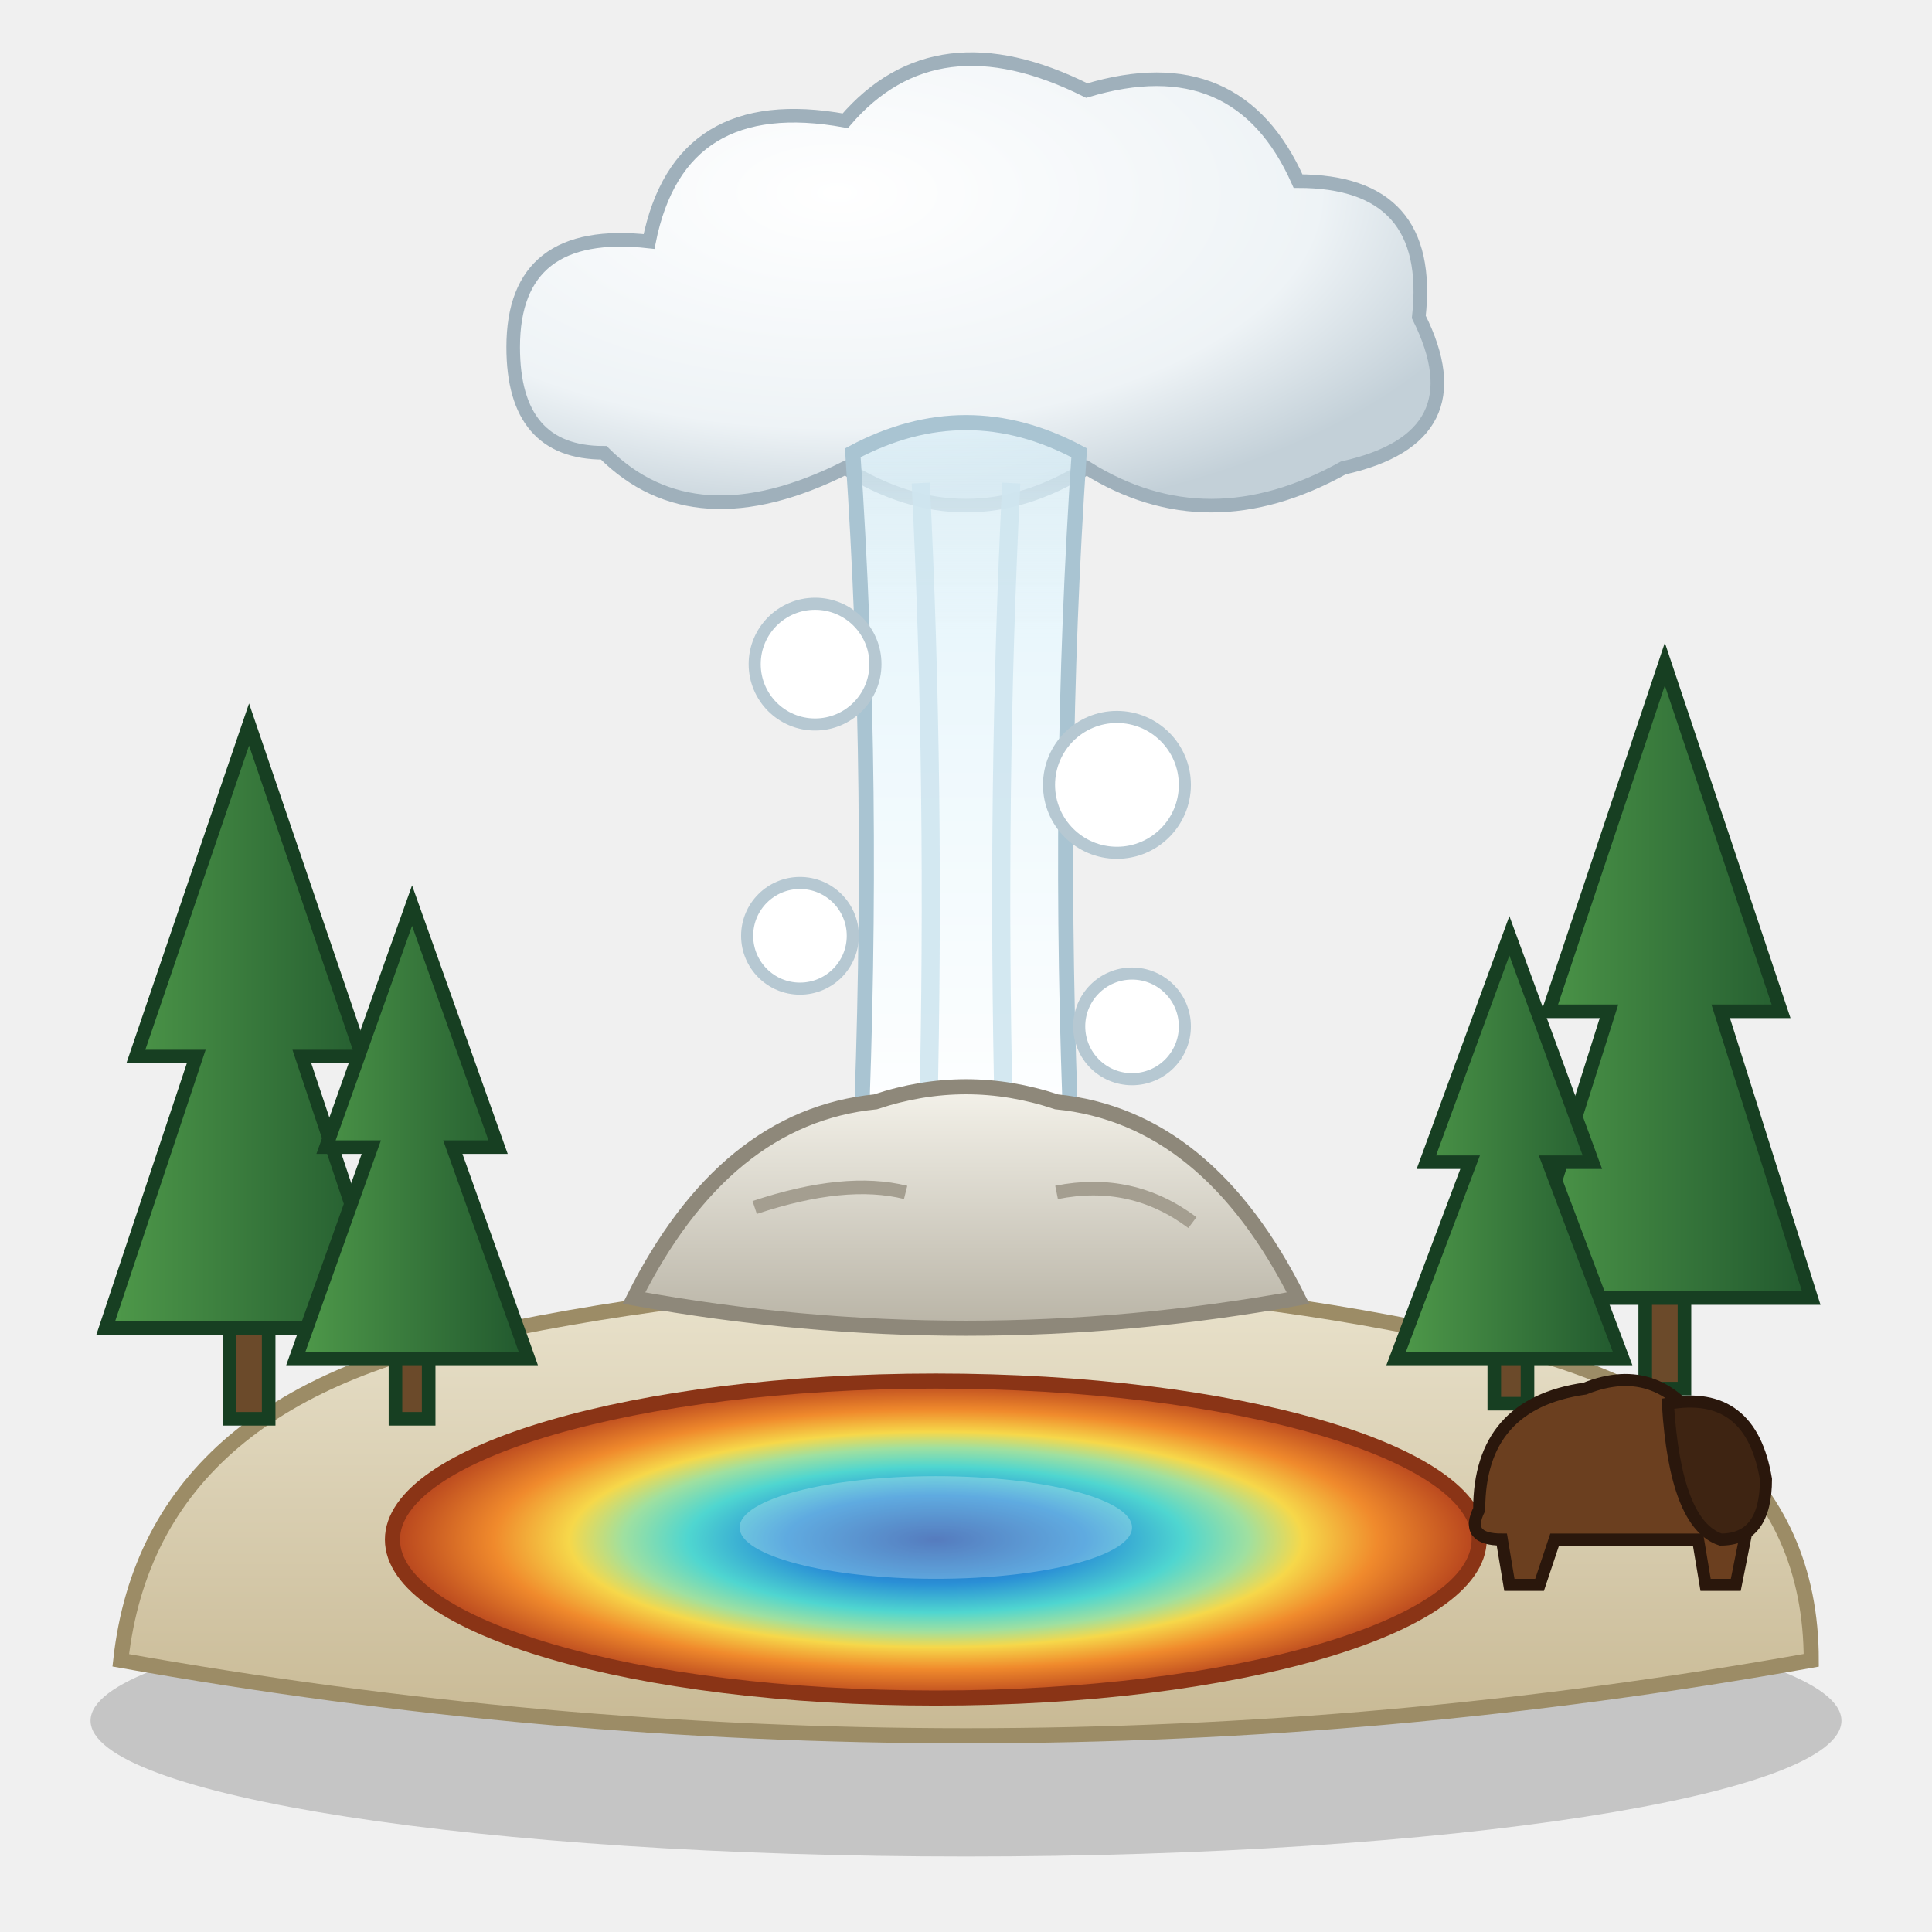
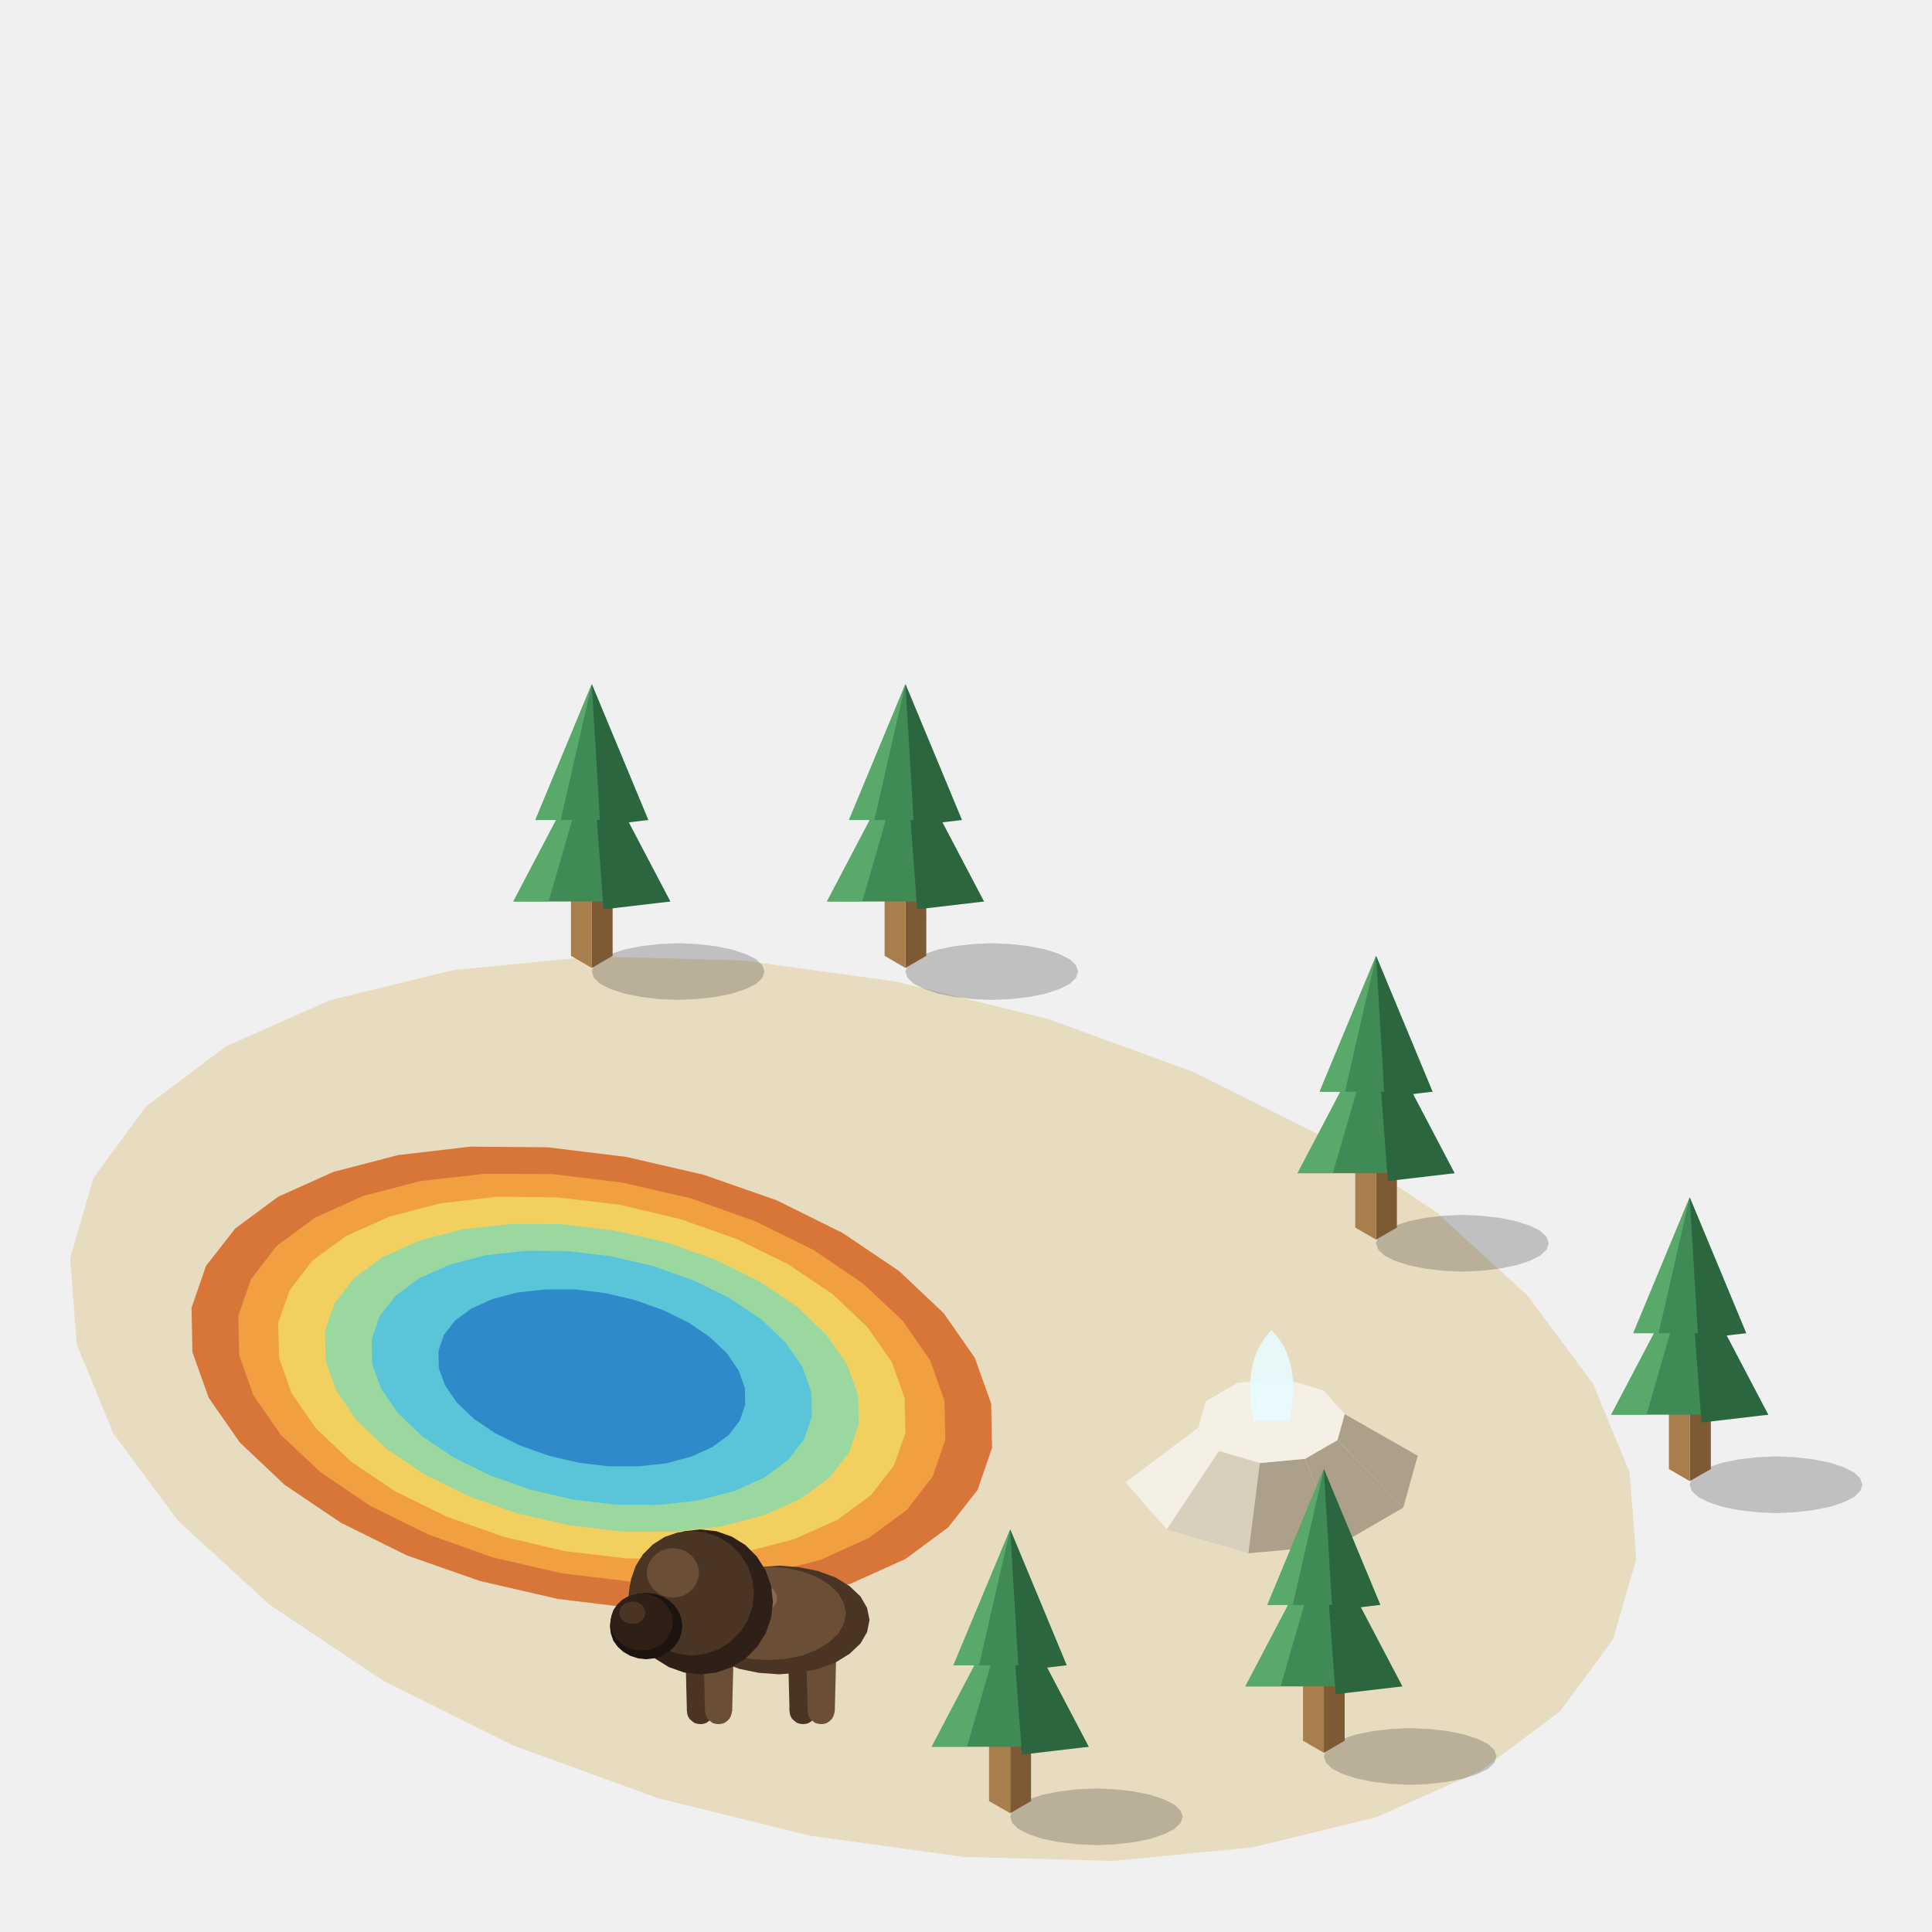
- <svg xmlns="http://www.w3.org/2000/svg" viewBox="0 0 128 128">
-   <defs>
-     <radialGradient id="ysnSpring" cx="50%" cy="50%" r="50%">
-       <stop offset="0" stop-color="#1c4fa8" />
-       <stop offset=".28" stop-color="#2a8fd6" />
-       <stop offset=".46" stop-color="#4fd6d0" />
-       <stop offset=".58" stop-color="#9fe0a0" />
-       <stop offset=".68" stop-color="#f6d84a" />
-       <stop offset=".82" stop-color="#f08a2c" />
-       <stop offset="1" stop-color="#b8461e" />
-     </radialGradient>
-     <linearGradient id="ysnMound" x1="0" y1="0" x2="0" y2="1">
-       <stop offset="0" stop-color="#f4f2ea" />
-       <stop offset="1" stop-color="#b9b4a6" />
-     </linearGradient>
-     <linearGradient id="ysnGround" x1="0" y1="0" x2="0" y2="1">
-       <stop offset="0" stop-color="#e9e2cc" />
-       <stop offset="1" stop-color="#c8b994" />
-     </linearGradient>
-     <linearGradient id="ysnJet" x1="0" y1="1" x2="0" y2="0">
-       <stop offset="0" stop-color="#ffffff" />
-       <stop offset=".7" stop-color="#eaf7fc" />
-       <stop offset="1" stop-color="#d6eef8" stop-opacity=".6" />
-     </linearGradient>
-     <radialGradient id="ysnSteam" cx="35%" cy="30%" r="75%">
-       <stop offset="0" stop-color="#ffffff" />
-       <stop offset=".7" stop-color="#eef3f6" />
-       <stop offset="1" stop-color="#c3d0d8" />
-     </radialGradient>
-     <linearGradient id="ysnPine" x1="0" y1="0" x2="1" y2="0">
-       <stop offset="0" stop-color="#4f9a4a" />
-       <stop offset="1" stop-color="#21582e" />
-     </linearGradient>
-   </defs>
-   <ellipse cx="64" cy="114" rx="58" ry="9" fill="#000" opacity=".18" />
-   <path d="M8 110 Q10 92 34 88 Q64 82 94 88 Q120 92 120 110 Q64 120 8 110 Z" fill="url(#ysnGround)" stroke="#9c8c66" stroke-width="1" />
-   <g stroke="#173f22" stroke-width=".9" fill="url(#ysnPine)">
-     <rect x="15.2" y="86" width="2.6" height="8" fill="#6b4a2a" />
-     <path d="M16.5 48 L24 70 L20 70 L26 88 L7 88 L13 70 L9 70 Z" />
-     <rect x="26.2" y="88" width="2.2" height="6" fill="#6b4a2a" />
-     <path d="M27.3 60 L33 76 L30 76 L35 90 L19.6 90 L24.6 76 L21.6 76 Z" />
-     <rect x="109" y="84" width="2.6" height="8" fill="#6b4a2a" />
-     <path d="M110.3 44 L118 67 L114 67 L120 86 L100.6 86 L106.6 67 L102.6 67 Z" />
-     <rect x="99" y="87" width="2.2" height="6" fill="#6b4a2a" />
-     <path d="M100 62 L105.5 77 L102.6 77 L107.5 90 L92.5 90 L97.4 77 L94.5 77 Z" />
-   </g>
-   <g fill="url(#ysnSteam)" stroke="#9fb0bb" stroke-width=".9">
-     <path d="M40 30 Q34 30 34 23 Q34 15 43 16 Q45 6 56 8 Q62 1 72 6 Q82 3 86 12 Q95 12 94 21 Q98 29 89 31 Q80 36 72 31 Q64 36 56 31 Q46 36 40 30 Z">
-       <animateTransform attributeName="transform" type="translate" values="0 0;0 -1.5;0 0" dur="3s" repeatCount="indefinite" />
+ <svg xmlns="http://www.w3.org/2000/svg" viewBox="0 0 80 80">
+   <g transform="translate(35.33 58.33) scale(1.25)">
+     <path d="M20.78 12L17.34 13.53L13.24 14.53L8.62 14.98L3.67 14.85L-1.41 14.15L-6.45 12.91L-11.23 11.17L-15.59 9L-19.34 6.49L-22.36 3.72L-24.51 0.82L-25.72 -2.12L-25.94 -4.98L-25.17 -7.64L-23.43 -10.01L-20.78 -12L-17.34 -13.53L-13.24 -14.53L-8.62 -14.98L-3.67 -14.85L1.41 -14.15L6.45 -12.91L11.23 -11.17L15.59 -9L19.34 -6.49L22.36 -3.72L24.51 -0.82L25.72 2.12L25.94 4.98L25.17 7.64L23.43 10.01Z" fill="#e8dcc0" />
+     <path d="M1.73 4.98L-0.09 5.8L-2.24 6.36L-4.64 6.64L-7.19 6.62L-9.8 6.3L-12.36 5.71L-14.79 4.86L-16.97 3.78L-18.84 2.52L-20.32 1.12L-21.35 -0.36L-21.89 -1.87L-21.92 -3.34L-21.44 -4.73L-20.47 -5.97L-19.05 -7.02L-17.23 -7.84L-15.08 -8.4L-12.68 -8.68L-10.13 -8.66L-7.52 -8.34L-4.96 -7.75L-2.53 -6.9L-0.35 -5.82L1.52 -4.56L3 -3.16L4.03 -1.68L4.57 -0.17L4.6 1.3L4.12 2.69L3.15 3.93Z" fill="#d8763a" />
+     <path d="M0.52 4.28L-1.09 5.01L-2.99 5.5L-5.11 5.74L-7.36 5.73L-9.67 5.45L-11.93 4.93L-14.07 4.17L-16 3.22L-17.65 2.1L-18.96 0.87L-19.87 -0.44L-20.34 -1.77L-20.37 -3.07L-19.95 -4.29L-19.1 -5.39L-17.84 -6.32L-16.23 -7.05L-14.33 -7.54L-12.21 -7.78L-9.96 -7.77L-7.65 -7.49L-5.39 -6.97L-3.25 -6.21L-1.32 -5.26L0.33 -4.14L1.64 -2.91L2.55 -1.6L3.02 -0.27L3.05 1.03L2.63 2.25L1.78 3.35Z" fill="#f0a040" />
+     <path d="M-0.52 3.68L-1.95 4.32L-3.63 4.76L-5.51 4.98L-7.51 4.96L-9.55 4.72L-11.56 4.25L-13.46 3.58L-15.17 2.74L-16.64 1.75L-17.79 0.66L-18.6 -0.5L-19.02 -1.68L-19.05 -2.84L-18.67 -3.92L-17.92 -4.9L-16.8 -5.72L-15.37 -6.36L-13.69 -6.8L-11.81 -7.02L-9.81 -7L-7.77 -6.76L-5.76 -6.29L-3.86 -5.62L-2.15 -4.78L-0.68 -3.79L0.47 -2.7L1.28 -1.54L1.7 -0.36L1.73 0.8L1.35 1.88L0.59 2.86Z" fill="#f2d060" />
+     <path d="M-1.73 2.98L-2.95 3.53L-4.38 3.9L-5.98 4.08L-7.68 4.07L-9.42 3.86L-11.13 3.47L-12.74 2.9L-14.2 2.18L-15.45 1.34L-16.43 0.41L-17.12 -0.58L-17.48 -1.59L-17.5 -2.57L-17.18 -3.49L-16.54 -4.32L-15.59 -5.02L-14.37 -5.57L-12.94 -5.94L-11.34 -6.12L-9.64 -6.11L-7.9 -5.9L-6.19 -5.51L-4.58 -4.94L-3.12 -4.22L-1.87 -3.38L-0.89 -2.45L-0.2 -1.46L0.16 -0.45L0.18 0.53L-0.14 1.45L-0.78 2.28Z" fill="#9ad8a0" />
+     <path d="M-2.94 2.28L-3.95 2.73L-5.13 3.04L-6.45 3.19L-7.85 3.18L-9.29 3.01L-10.7 2.68L-12.03 2.21L-13.23 1.62L-14.26 0.93L-15.07 0.16L-15.64 -0.66L-15.94 -1.49L-15.95 -2.3L-15.69 -3.06L-15.16 -3.74L-14.38 -4.32L-13.37 -4.77L-12.19 -5.08L-10.87 -5.23L-9.47 -5.22L-8.03 -5.05L-6.62 -4.72L-5.29 -4.25L-4.09 -3.66L-3.06 -2.97L-2.25 -2.2L-1.68 -1.38L-1.39 -0.55L-1.37 0.26L-1.63 1.02L-2.16 1.7Z" fill="#5ac4d8" />
+     <path d="M-4.68 1.28L-5.37 1.59L-6.2 1.81L-7.12 1.91L-8.1 1.91L-9.1 1.79L-10.08 1.56L-11.01 1.23L-11.85 0.82L-12.56 0.34L-13.13 -0.2L-13.52 -0.77L-13.73 -1.35L-13.74 -1.91L-13.56 -2.44L-13.19 -2.92L-12.64 -3.32L-11.95 -3.63L-11.12 -3.85L-10.2 -3.95L-9.22 -3.95L-8.22 -3.83L-7.24 -3.6L-6.31 -3.27L-5.47 -2.86L-4.76 -2.38L-4.19 -1.84L-3.8 -1.27L-3.59 -0.69L-3.58 -0.13L-3.76 0.4L-4.13 0.88Z" fill="#2e8ac8" />
+     <circle cx="-8.66" cy="-1.00" r="3.00" fill="#ffffff" opacity="0">
+       <animate attributeName="opacity" values="0;0.5;0" dur="5s" begin="0.0s" repeatCount="indefinite" />
+       <animateTransform attributeName="transform" type="translate" values="0 0;3.6 -12.0" dur="5s" begin="0.0s" repeatCount="indefinite" />
+     </circle>
+     <circle cx="-6.93" cy="0.00" r="3.00" fill="#ffffff" opacity="0">
+       <animate attributeName="opacity" values="0;0.5;0" dur="5s" begin="1.5s" repeatCount="indefinite" />
+       <animateTransform attributeName="transform" type="translate" values="0 0;3.6 -12.0" dur="5s" begin="1.5s" repeatCount="indefinite" />
+     </circle>
+     <circle cx="-5.20" cy="1.00" r="3.00" fill="#ffffff" opacity="0">
+       <animate attributeName="opacity" values="0;0.5;0" dur="5s" begin="3.0s" repeatCount="indefinite" />
+       <animateTransform attributeName="transform" type="translate" values="0 0;3.6 -12.0" dur="5s" begin="3.0s" repeatCount="indefinite" />
+     </circle>
+     <path d="M18.7 1.56L18.22 3.28L16.04 1.04L16.28 0.18Z" fill="#aca08a" />
+     <path d="M10.39 4L9.02 2.44L11.44 0.62L12.12 1.4Z" fill="#f4f0e6" />
+     <path d="M18.22 3.28L16.08 4.52L14.97 1.66L16.04 1.04Z" fill="#aca08a" />
+     <path d="M13.09 4.79L10.39 4L12.12 1.4L13.47 1.8Z" fill="#d8d0bc" />
+     <path d="M16.08 4.52L13.09 4.79L13.47 1.8L14.97 1.66Z" fill="#aca08a" />
+     <path d="M14.97 1.66L13.47 1.8L12.12 1.4L11.44 0.62L11.67 -0.24L12.74 -0.86L14.24 -1L15.59 -0.6L16.28 0.18L16.04 1.04Z" fill="#f4f0e6" />
+     <path d="M13.26 0.40Q12.86 -1.60 13.86 -2.60Q14.86 -1.60 14.46 0.40Z" fill="#e8fbff" opacity=".9">
+       <animate attributeName="d" values="M13.26 0.40Q12.86 -1.60 13.86 -2.60Q14.86 -1.60 14.46 0.40Z;M13.26 0.40Q12.86 -1.60 13.86 -2.60Q14.86 -1.60 14.46 0.40Z;M12.46 0.40Q10.86 -15.60 13.86 -25.60Q16.86 -15.60 15.26 0.40Z;M12.46 0.40Q10.86 -15.60 13.86 -25.60Q16.86 -15.60 15.26 0.40Z;M13.26 0.40Q12.86 -1.60 13.86 -2.60Q14.86 -1.60 14.46 0.40Z" keyTimes="0;.45;.55;.85;1" dur="8s" repeatCount="indefinite" />
    </path>
-   </g>
-   <path d="M57 76 Q58 52 56.5 30 Q64 26 71.5 30 Q70 52 71 76 Z" fill="url(#ysnJet)" stroke="#a9c4d2" stroke-width="1" />
-   <path d="M61.5 74 Q62 52 61 32 M66.5 74 Q66 52 67 32" stroke="#cfe6f0" stroke-width="1.2" fill="none" opacity=".9" />
-   <g fill="#ffffff" stroke="#b6c8d2" stroke-width=".8">
-     <circle cx="54" cy="44" r="4" />
-     <circle cx="74" cy="52" r="4.5" />
-     <circle cx="53" cy="62" r="3.5" />
-     <circle cx="75" cy="68" r="3.5" />
-   </g>
-   <path d="M42 86 Q48 74 58 73 Q64 71 70 73 Q80 74 86 86 Q64 90 42 86 Z" fill="url(#ysnMound)" stroke="#8e887a" stroke-width="1" />
-   <path d="M50 80 Q56 78 60 79 M70 79 Q75 78 79 81" stroke="#a49e90" stroke-width=".9" fill="none" />
-   <ellipse cx="62" cy="102" rx="36" ry="10.5" fill="url(#ysnSpring)" stroke="#8a3416" stroke-width="1" />
-   <ellipse cx="62" cy="101.2" rx="13" ry="3.4" fill="#ffffff" opacity=".25">
-     <animate attributeName="opacity" values=".15;.35;.15" dur="2.6s" repeatCount="indefinite" />
-   </ellipse>
-   <g transform="translate(96 96)" stroke="#2a170c" stroke-width=".8">
-     <path d="M2 4 Q2 -3 9 -4 Q14 -6 17 -1 Q20 0 20 4 L19 9 L17 9 L16.5 6 L7 6 L6 9 L4 9 L3.5 6 Q1 6 2 4 Z" fill="#6b3f1f" />
-     <path d="M14.5 -3 Q20 -4 21 2 Q21 6 18 6 Q15 5 14.5 -3 Z" fill="#3e2412" />
+     <circle cx="13.86" cy="-19.60" r="3" fill="#ffffff" opacity="0">
+       <animate attributeName="opacity" values="0;0;.7;0" keyTimes="0;.5;.7;1" dur="8s" begin="0.0s" repeatCount="indefinite" />
+       <animateTransform attributeName="transform" type="translate" values="0 0;0 0;2 -6" keyTimes="0;.5;1" dur="8s" begin="0.0s" repeatCount="indefinite" />
+     </circle>
+     <circle cx="13.86" cy="-19.60" r="4" fill="#ffffff" opacity="0">
+       <animate attributeName="opacity" values="0;0;.7;0" keyTimes="0;.5;.7;1" dur="8s" begin="0.3s" repeatCount="indefinite" />
+       <animateTransform attributeName="transform" type="translate" values="0 0;0 0;3 -6" keyTimes="0;.5;1" dur="8s" begin="0.3s" repeatCount="indefinite" />
+     </circle>
+     <circle cx="13.86" cy="-19.60" r="5" fill="#ffffff" opacity="0">
+       <animate attributeName="opacity" values="0;0;.7;0" keyTimes="0;.5;.7;1" dur="8s" begin="0.6s" repeatCount="indefinite" />
+       <animateTransform attributeName="transform" type="translate" values="0 0;0 0;4 -6" keyTimes="0;.5;1" dur="8s" begin="0.6s" repeatCount="indefinite" />
+     </circle>
+     <path d="M-2.94 -14.48L-3.01 -14.27L-3.22 -14.07L-3.56 -13.9L-4.02 -13.75L-4.56 -13.64L-5.16 -13.57L-5.8 -13.54L-6.44 -13.57L-7.04 -13.64L-7.58 -13.75L-8.04 -13.9L-8.38 -14.07L-8.59 -14.27L-8.66 -14.48L-8.59 -14.69L-8.38 -14.89L-8.04 -15.06L-7.58 -15.21L-7.04 -15.32L-6.44 -15.39L-5.8 -15.42L-5.16 -15.39L-4.56 -15.32L-4.02 -15.21L-3.56 -15.06L-3.22 -14.89L-3.01 -14.69Z" fill="#000000" opacity="0.2" />
+     <path d="M-7.97 -15L-8.66 -14.6L-8.66 -16.85L-7.97 -17.25Z" fill="#7d5a34" />
+     <path d="M-9.35 -15L-8.66 -14.6L-8.66 -16.85L-9.35 -17.25Z" fill="#a77e4c" />
+     <path d="M-11.26 -16.8L-6.06 -16.8L-8.66 -21.75Z" fill="#3f8a55" />
+     <path d="M-8.27 -16.54L-6.06 -16.8L-8.66 -21.75Z" fill="#2b663f" />
+     <path d="M-11.26 -16.8L-10.09 -16.8L-8.66 -21.75Z" fill="#5fb071" opacity="0.8" />
+     <path d="M-10.53 -19.5L-6.79 -19.5L-8.66 -24Z" fill="#3f8a55" />
+     <path d="M-8.38 -19.31L-6.79 -19.5L-8.66 -24Z" fill="#2b663f" />
+     <path d="M-10.53 -19.5L-9.69 -19.5L-8.66 -24Z" fill="#5fb071" opacity="0.8" />
+     <path d="M7.45 -14.48L7.38 -14.27L7.17 -14.07L6.83 -13.9L6.38 -13.75L5.83 -13.64L5.23 -13.57L4.59 -13.54L3.96 -13.57L3.35 -13.64L2.81 -13.75L2.36 -13.9L2.02 -14.07L1.8 -14.27L1.73 -14.48L1.8 -14.69L2.02 -14.89L2.36 -15.06L2.81 -15.21L3.35 -15.32L3.96 -15.39L4.59 -15.42L5.23 -15.39L5.83 -15.32L6.38 -15.21L6.83 -15.06L7.17 -14.89L7.38 -14.69Z" fill="#000000" opacity="0.2" />
+     <path d="M2.42 -15L1.73 -14.6L1.73 -16.85L2.42 -17.25Z" fill="#7d5a34" />
+     <path d="M1.04 -15L1.73 -14.6L1.73 -16.85L1.04 -17.25Z" fill="#a77e4c" />
+     <path d="M-0.87 -16.8L4.33 -16.8L1.73 -21.75Z" fill="#3f8a55" />
+     <path d="M2.12 -16.54L4.33 -16.8L1.73 -21.75Z" fill="#2b663f" />
+     <path d="M-0.87 -16.8L0.3 -16.8L1.73 -21.75Z" fill="#5fb071" opacity="0.8" />
+     <path d="M-0.14 -19.5L3.6 -19.5L1.73 -24Z" fill="#3f8a55" />
+     <path d="M2.01 -19.31L3.6 -19.5L1.73 -24Z" fill="#2b663f" />
+     <path d="M-0.14 -19.5L0.7 -19.5L1.73 -24Z" fill="#5fb071" opacity="0.8" />
+     <path d="M10.92 13.52L10.84 13.73L10.63 13.93L10.29 14.1L9.84 14.25L9.3 14.36L8.69 14.43L8.06 14.46L7.42 14.43L6.82 14.36L6.27 14.25L5.82 14.1L5.48 13.93L5.27 13.73L5.2 13.52L5.27 13.31L5.48 13.11L5.82 12.94L6.27 12.79L6.82 12.68L7.42 12.61L8.06 12.58L8.69 12.61L9.3 12.68L9.84 12.79L10.29 12.94L10.63 13.11L10.84 13.31Z" fill="#000000" opacity="0.2" />
+     <path d="M5.89 13L5.2 13.4L5.2 11.15L5.89 10.75Z" fill="#7d5a34" />
+     <path d="M4.5 13L5.2 13.4L5.2 11.15L4.5 10.75Z" fill="#a77e4c" />
+     <path d="M2.6 11.2L7.8 11.2L5.2 6.25Z" fill="#3f8a55" />
+     <path d="M5.59 11.46L7.8 11.2L5.2 6.25Z" fill="#2b663f" />
+     <path d="M2.6 11.2L3.77 11.2L5.2 6.25Z" fill="#5fb071" opacity="0.8" />
+     <path d="M3.32 8.5L7.07 8.5L5.2 4Z" fill="#3f8a55" />
+     <path d="M5.48 8.69L7.07 8.5L5.2 4Z" fill="#2b663f" />
+     <path d="M3.32 8.5L4.17 8.5L5.2 4Z" fill="#5fb071" opacity="0.8" />
+     <path d="M21.31 11.52L21.24 11.73L21.03 11.93L20.68 12.1L20.23 12.25L19.69 12.36L19.08 12.43L18.45 12.46L17.81 12.43L17.21 12.36L16.67 12.25L16.21 12.1L15.87 11.93L15.66 11.73L15.59 11.52L15.66 11.31L15.87 11.11L16.21 10.94L16.67 10.79L17.21 10.68L17.81 10.61L18.45 10.58L19.08 10.61L19.69 10.68L20.23 10.79L20.68 10.94L21.03 11.11L21.24 11.31Z" fill="#000000" opacity="0.2" />
+     <path d="M16.28 11L15.59 11.4L15.59 9.15L16.28 8.75Z" fill="#7d5a34" />
+     <path d="M14.9 11L15.59 11.4L15.59 9.15L14.9 8.75Z" fill="#a77e4c" />
+     <path d="M12.99 9.2L18.19 9.2L15.59 4.25Z" fill="#3f8a55" />
+     <path d="M15.98 9.46L18.19 9.2L15.59 4.25Z" fill="#2b663f" />
+     <path d="M12.99 9.2L14.16 9.2L15.59 4.25Z" fill="#5fb071" opacity="0.8" />
+     <path d="M13.72 6.5L17.46 6.5L15.59 2Z" fill="#3f8a55" />
+     <path d="M15.87 6.69L17.46 6.5L15.59 2Z" fill="#2b663f" />
+     <path d="M13.72 6.5L14.56 6.5L15.59 2Z" fill="#5fb071" opacity="0.8" />
+     <path d="M23.04 -5.48L22.97 -5.27L22.76 -5.07L22.42 -4.9L21.96 -4.75L21.42 -4.64L20.82 -4.57L20.18 -4.54L19.54 -4.57L18.94 -4.64L18.4 -4.75L17.94 -4.9L17.6 -5.07L17.39 -5.27L17.32 -5.48L17.39 -5.69L17.6 -5.89L17.94 -6.06L18.4 -6.21L18.94 -6.32L19.54 -6.39L20.18 -6.42L20.82 -6.39L21.42 -6.32L21.96 -6.21L22.42 -6.06L22.76 -5.89L22.97 -5.69Z" fill="#000000" opacity="0.2" />
+     <path d="M18.01 -6L17.32 -5.6L17.32 -7.85L18.01 -8.25Z" fill="#7d5a34" />
+     <path d="M16.63 -6L17.32 -5.6L17.32 -7.85L16.63 -8.25Z" fill="#a77e4c" />
+     <path d="M14.72 -7.8L19.92 -7.8L17.32 -12.75Z" fill="#3f8a55" />
+     <path d="M17.71 -7.54L19.92 -7.8L17.32 -12.75Z" fill="#2b663f" />
+     <path d="M14.72 -7.8L15.89 -7.8L17.32 -12.75Z" fill="#5fb071" opacity="0.8" />
+     <path d="M15.45 -10.5L19.19 -10.5L17.32 -15Z" fill="#3f8a55" />
+     <path d="M17.6 -10.31L19.19 -10.5L17.32 -15Z" fill="#2b663f" />
+     <path d="M15.45 -10.5L16.29 -10.5L17.32 -15Z" fill="#5fb071" opacity="0.8" />
+     <path d="M33.43 2.52L33.36 2.73L33.15 2.93L32.81 3.1L32.36 3.25L31.81 3.36L31.21 3.43L30.57 3.46L29.94 3.43L29.33 3.36L28.79 3.25L28.34 3.1L28 2.93L27.78 2.73L27.71 2.52L27.78 2.31L28 2.11L28.34 1.94L28.79 1.79L29.33 1.68L29.94 1.61L30.57 1.58L31.21 1.61L31.81 1.68L32.36 1.79L32.81 1.94L33.15 2.11L33.36 2.31Z" fill="#000000" opacity="0.2" />
+     <path d="M28.41 2L27.71 2.4L27.71 0.15L28.41 -0.25Z" fill="#7d5a34" />
+     <path d="M27.02 2L27.71 2.4L27.71 0.15L27.02 -0.25Z" fill="#a77e4c" />
+     <path d="M25.11 0.2L30.31 0.2L27.71 -4.75Z" fill="#3f8a55" />
+     <path d="M28.1 0.46L30.31 0.2L27.71 -4.75Z" fill="#2b663f" />
+     <path d="M25.11 0.2L26.28 0.2L27.71 -4.75Z" fill="#5fb071" opacity="0.8" />
+     <path d="M25.84 -2.5L29.58 -2.5L27.71 -7Z" fill="#3f8a55" />
+     <path d="M27.99 -2.31L29.58 -2.5L27.71 -7Z" fill="#2b663f" />
+     <path d="M25.84 -2.5L26.68 -2.5L27.71 -7Z" fill="#5fb071" opacity="0.8" />
+     <path d="M-5.56 8L-5.51 10L-4.61 10L-4.56 8Z" fill="#4a3424" />
+     <path d="M-4.56 8L-4.58 8.11L-4.61 8.22L-4.67 8.31L-4.75 8.39L-4.85 8.45L-4.95 8.49L-5.06 8.5L-5.18 8.49L-5.28 8.45L-5.38 8.39L-5.46 8.31L-5.51 8.22L-5.55 8.11L-5.56 8L-5.55 7.89L-5.51 7.78L-5.46 7.69L-5.38 7.61L-5.28 7.55L-5.18 7.51L-5.06 7.5L-4.95 7.51L-4.85 7.55L-4.75 7.61L-4.67 7.69L-4.61 7.78L-4.58 7.89Z" fill="#4a3424" />
+     <path d="M-4.61 10L-4.63 10.1L-4.66 10.2L-4.71 10.28L-4.78 10.35L-4.87 10.41L-4.96 10.44L-5.06 10.45L-5.16 10.44L-5.26 10.41L-5.34 10.35L-5.42 10.28L-5.47 10.2L-5.5 10.1L-5.51 10L-5.5 9.9L-5.47 9.8L-5.42 9.72L-5.34 9.65L-5.26 9.59L-5.16 9.56L-5.06 9.55L-4.96 9.56L-4.87 9.59L-4.78 9.65L-4.71 9.72L-4.66 9.8L-4.63 9.9Z" fill="#4a3424" />
+     <path d="M-2.16 8L-2.11 10L-1.21 10L-1.16 8Z" fill="#4a3424" />
+     <path d="M-1.16 8L-1.18 8.11L-1.21 8.22L-1.27 8.31L-1.35 8.39L-1.45 8.45L-1.55 8.49L-1.66 8.5L-1.78 8.49L-1.88 8.45L-1.98 8.39L-2.06 8.31L-2.11 8.22L-2.15 8.11L-2.16 8L-2.15 7.89L-2.11 7.78L-2.06 7.69L-1.98 7.61L-1.88 7.55L-1.78 7.51L-1.66 7.5L-1.55 7.51L-1.45 7.55L-1.35 7.61L-1.27 7.69L-1.21 7.78L-1.18 7.89Z" fill="#4a3424" />
+     <path d="M-1.21 10L-1.23 10.1L-1.26 10.2L-1.31 10.28L-1.38 10.35L-1.47 10.41L-1.56 10.44L-1.66 10.45L-1.76 10.44L-1.86 10.41L-1.94 10.35L-2.02 10.28L-2.07 10.2L-2.1 10.1L-2.11 10L-2.1 9.9L-2.07 9.8L-2.02 9.72L-1.94 9.65L-1.86 9.59L-1.76 9.56L-1.66 9.55L-1.56 9.56L-1.47 9.59L-1.38 9.65L-1.31 9.72L-1.26 9.8L-1.23 9.9Z" fill="#4a3424" />
+     <path d="M-4.96 8L-4.91 10L-4.01 10L-3.96 8Z" fill="#6a4e36" />
+     <path d="M-3.96 8L-3.98 8.11L-4.01 8.22L-4.07 8.31L-4.15 8.39L-4.25 8.45L-4.35 8.49L-4.46 8.5L-4.58 8.49L-4.68 8.45L-4.78 8.39L-4.86 8.31L-4.91 8.22L-4.95 8.11L-4.96 8L-4.95 7.89L-4.91 7.78L-4.86 7.69L-4.78 7.61L-4.68 7.55L-4.58 7.51L-4.46 7.5L-4.35 7.51L-4.25 7.55L-4.15 7.61L-4.07 7.69L-4.01 7.78L-3.98 7.89Z" fill="#6a4e36" />
+     <path d="M-4.01 10L-4.03 10.1L-4.06 10.2L-4.11 10.28L-4.18 10.35L-4.27 10.41L-4.36 10.44L-4.46 10.45L-4.56 10.44L-4.66 10.41L-4.74 10.35L-4.82 10.28L-4.87 10.2L-4.9 10.1L-4.91 10L-4.9 9.9L-4.87 9.8L-4.82 9.72L-4.74 9.65L-4.66 9.59L-4.56 9.56L-4.46 9.55L-4.36 9.56L-4.27 9.59L-4.18 9.65L-4.11 9.72L-4.06 9.8L-4.03 9.9Z" fill="#6a4e36" />
+     <path d="M-1.56 8L-1.51 10L-0.61 10L-0.56 8Z" fill="#6a4e36" />
+     <path d="M-0.56 8L-0.58 8.11L-0.61 8.22L-0.67 8.31L-0.75 8.39L-0.85 8.45L-0.95 8.49L-1.06 8.5L-1.18 8.49L-1.28 8.45L-1.38 8.39L-1.46 8.31L-1.51 8.22L-1.55 8.11L-1.56 8L-1.55 7.89L-1.51 7.78L-1.46 7.69L-1.38 7.61L-1.28 7.55L-1.18 7.51L-1.06 7.5L-0.95 7.51L-0.85 7.55L-0.75 7.61L-0.67 7.69L-0.61 7.78L-0.58 7.89Z" fill="#6a4e36" />
+     <path d="M-0.61 10L-0.63 10.1L-0.66 10.2L-0.71 10.28L-0.78 10.35L-0.87 10.41L-0.96 10.44L-1.06 10.45L-1.16 10.44L-1.26 10.41L-1.34 10.35L-1.42 10.28L-1.47 10.2L-1.5 10.1L-1.51 10L-1.5 9.9L-1.47 9.8L-1.42 9.72L-1.34 9.65L-1.26 9.59L-1.16 9.56L-1.06 9.55L-0.96 9.56L-0.87 9.59L-0.78 9.65L-0.71 9.72L-0.66 9.8L-0.63 9.9Z" fill="#6a4e36" />
+     <path d="M0.54 7L0.46 7.4L0.24 7.78L-0.12 8.12L-0.59 8.41L-1.16 8.62L-1.8 8.75L-2.46 8.8L-3.13 8.75L-3.77 8.62L-4.33 8.41L-4.81 8.12L-5.17 7.78L-5.39 7.4L-5.46 7L-5.39 6.6L-5.17 6.22L-4.81 5.88L-4.33 5.59L-3.77 5.38L-3.13 5.25L-2.46 5.2L-1.8 5.25L-1.16 5.38L-0.59 5.59L-0.12 5.88L0.24 6.22L0.46 6.6Z" fill="#4a3424" />
+     <path d="M-0.24 6.78L-0.31 7.13L-0.5 7.46L-0.81 7.75L-1.22 7.99L-1.7 8.18L-2.25 8.29L-2.82 8.33L-3.4 8.29L-3.94 8.18L-4.43 7.99L-4.84 7.75L-5.15 7.46L-5.34 7.13L-5.4 6.78L-5.34 6.44L-5.15 6.11L-4.84 5.82L-4.43 5.57L-3.94 5.39L-3.4 5.27L-2.82 5.24L-2.25 5.27L-1.7 5.39L-1.22 5.57L-0.81 5.82L-0.5 6.11L-0.31 6.44Z" fill="#6a4e36" />
+     <path d="M-2.52 6.28L-2.55 6.42L-2.63 6.55L-2.76 6.66L-2.93 6.76L-3.14 6.83L-3.36 6.88L-3.6 6.89L-3.84 6.88L-4.07 6.83L-4.28 6.76L-4.45 6.66L-4.58 6.55L-4.66 6.42L-4.68 6.28L-4.66 6.14L-4.58 6.01L-4.45 5.9L-4.28 5.8L-4.07 5.73L-3.84 5.68L-3.6 5.67L-3.36 5.68L-3.14 5.73L-2.93 5.8L-2.76 5.9L-2.63 6.01L-2.55 6.14Z" fill="#8a6a4e" />
+     <path d="M-2.66 6.4L-2.72 6.93L-2.9 7.44L-3.19 7.9L-3.57 8.28L-4.02 8.56L-4.53 8.74L-5.06 8.8L-5.6 8.74L-6.11 8.56L-6.56 8.28L-6.94 7.9L-7.23 7.44L-7.4 6.93L-7.46 6.4L-7.4 5.87L-7.23 5.36L-6.94 4.9L-6.56 4.52L-6.11 4.24L-5.6 4.06L-5.06 4L-4.53 4.06L-4.02 4.24L-3.57 4.52L-3.19 4.9L-2.9 5.36L-2.72 5.87Z" fill="#2e2016" />
+     <path d="M-3.29 6.11L-3.34 6.57L-3.49 7.01L-3.74 7.4L-4.07 7.73L-4.46 7.97L-4.89 8.12L-5.35 8.18L-5.81 8.12L-6.25 7.97L-6.64 7.73L-6.97 7.4L-7.21 7.01L-7.36 6.57L-7.42 6.11L-7.36 5.65L-7.21 5.22L-6.97 4.83L-6.64 4.5L-6.25 4.25L-5.81 4.1L-5.35 4.05L-4.89 4.1L-4.46 4.25L-4.07 4.5L-3.74 4.83L-3.49 5.22L-3.34 5.65Z" fill="#4a3424" />
+     <path d="M-5.11 5.44L-5.13 5.62L-5.2 5.79L-5.3 5.95L-5.44 6.08L-5.6 6.18L-5.78 6.24L-5.98 6.26L-6.17 6.24L-6.35 6.18L-6.51 6.08L-6.65 5.95L-6.75 5.79L-6.82 5.62L-6.84 5.44L-6.82 5.26L-6.75 5.09L-6.65 4.93L-6.51 4.8L-6.35 4.7L-6.17 4.64L-5.98 4.62L-5.78 4.64L-5.6 4.7L-5.44 4.8L-5.3 4.93L-5.2 5.09L-5.13 5.26Z" fill="#6a4e36" />
+     <path d="M-5.66 7.2L-5.69 7.44L-5.78 7.68L-5.93 7.89L-6.12 8.06L-6.34 8.19L-6.6 8.27L-6.86 8.3L-7.13 8.27L-7.38 8.19L-7.61 8.06L-7.8 7.89L-7.95 7.68L-8.03 7.44L-8.06 7.2L-8.03 6.96L-7.95 6.72L-7.8 6.51L-7.61 6.34L-7.38 6.21L-7.13 6.13L-6.86 6.1L-6.6 6.13L-6.34 6.21L-6.12 6.34L-5.93 6.51L-5.78 6.72L-5.69 6.96Z" fill="#1c140e" />
+     <path d="M-5.98 7.07L-6 7.28L-6.08 7.48L-6.2 7.66L-6.36 7.81L-6.56 7.92L-6.78 7.99L-7.01 8.01L-7.24 7.99L-7.46 7.92L-7.65 7.81L-7.81 7.66L-7.94 7.48L-8.01 7.28L-8.04 7.07L-8.01 6.86L-7.94 6.66L-7.81 6.48L-7.65 6.33L-7.46 6.22L-7.24 6.15L-7.01 6.12L-6.78 6.15L-6.56 6.22L-6.36 6.33L-6.2 6.48L-6.08 6.66L-6 6.86Z" fill="#2e2016" />
+     <path d="M-6.89 6.76L-6.9 6.84L-6.93 6.92L-6.98 6.99L-7.05 7.05L-7.13 7.1L-7.22 7.12L-7.32 7.13L-7.42 7.12L-7.51 7.1L-7.59 7.05L-7.66 6.99L-7.71 6.92L-7.74 6.84L-7.75 6.76L-7.74 6.68L-7.71 6.6L-7.66 6.53L-7.59 6.47L-7.51 6.42L-7.42 6.4L-7.32 6.39L-7.22 6.4L-7.13 6.42L-7.05 6.47L-6.98 6.53L-6.93 6.6L-6.9 6.68Z" fill="#4a3424" />
  </g>
</svg>
